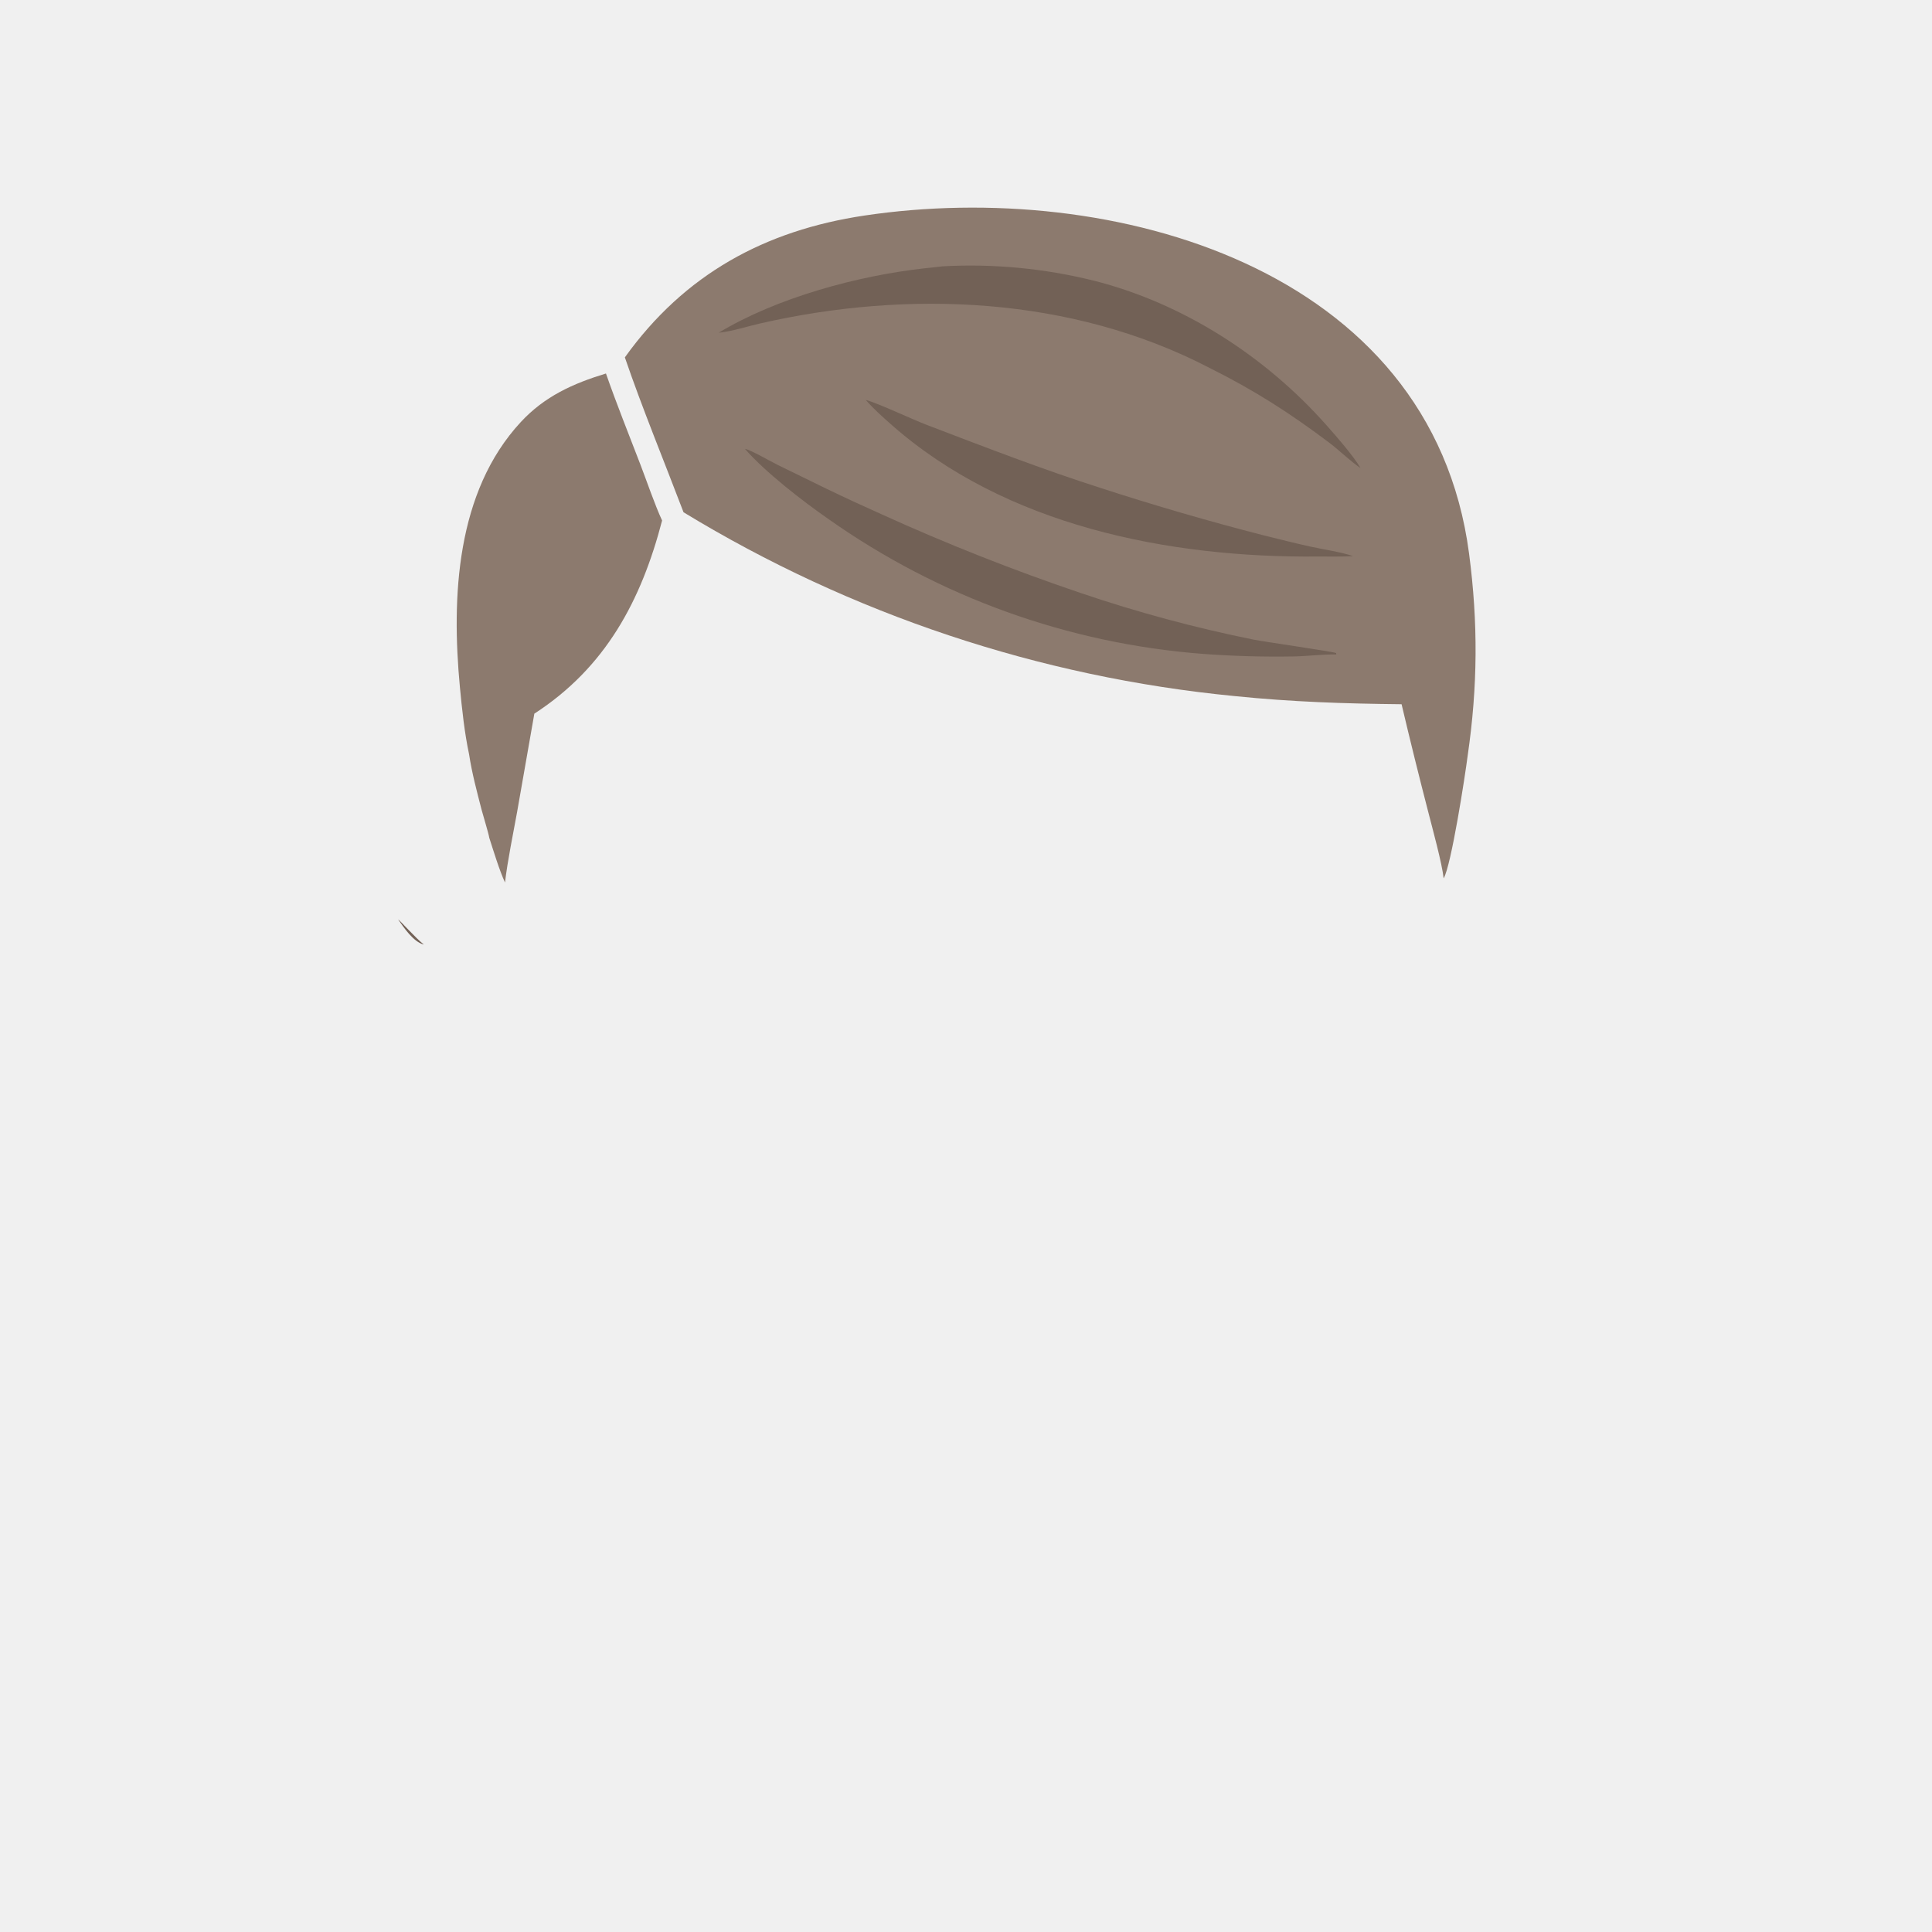
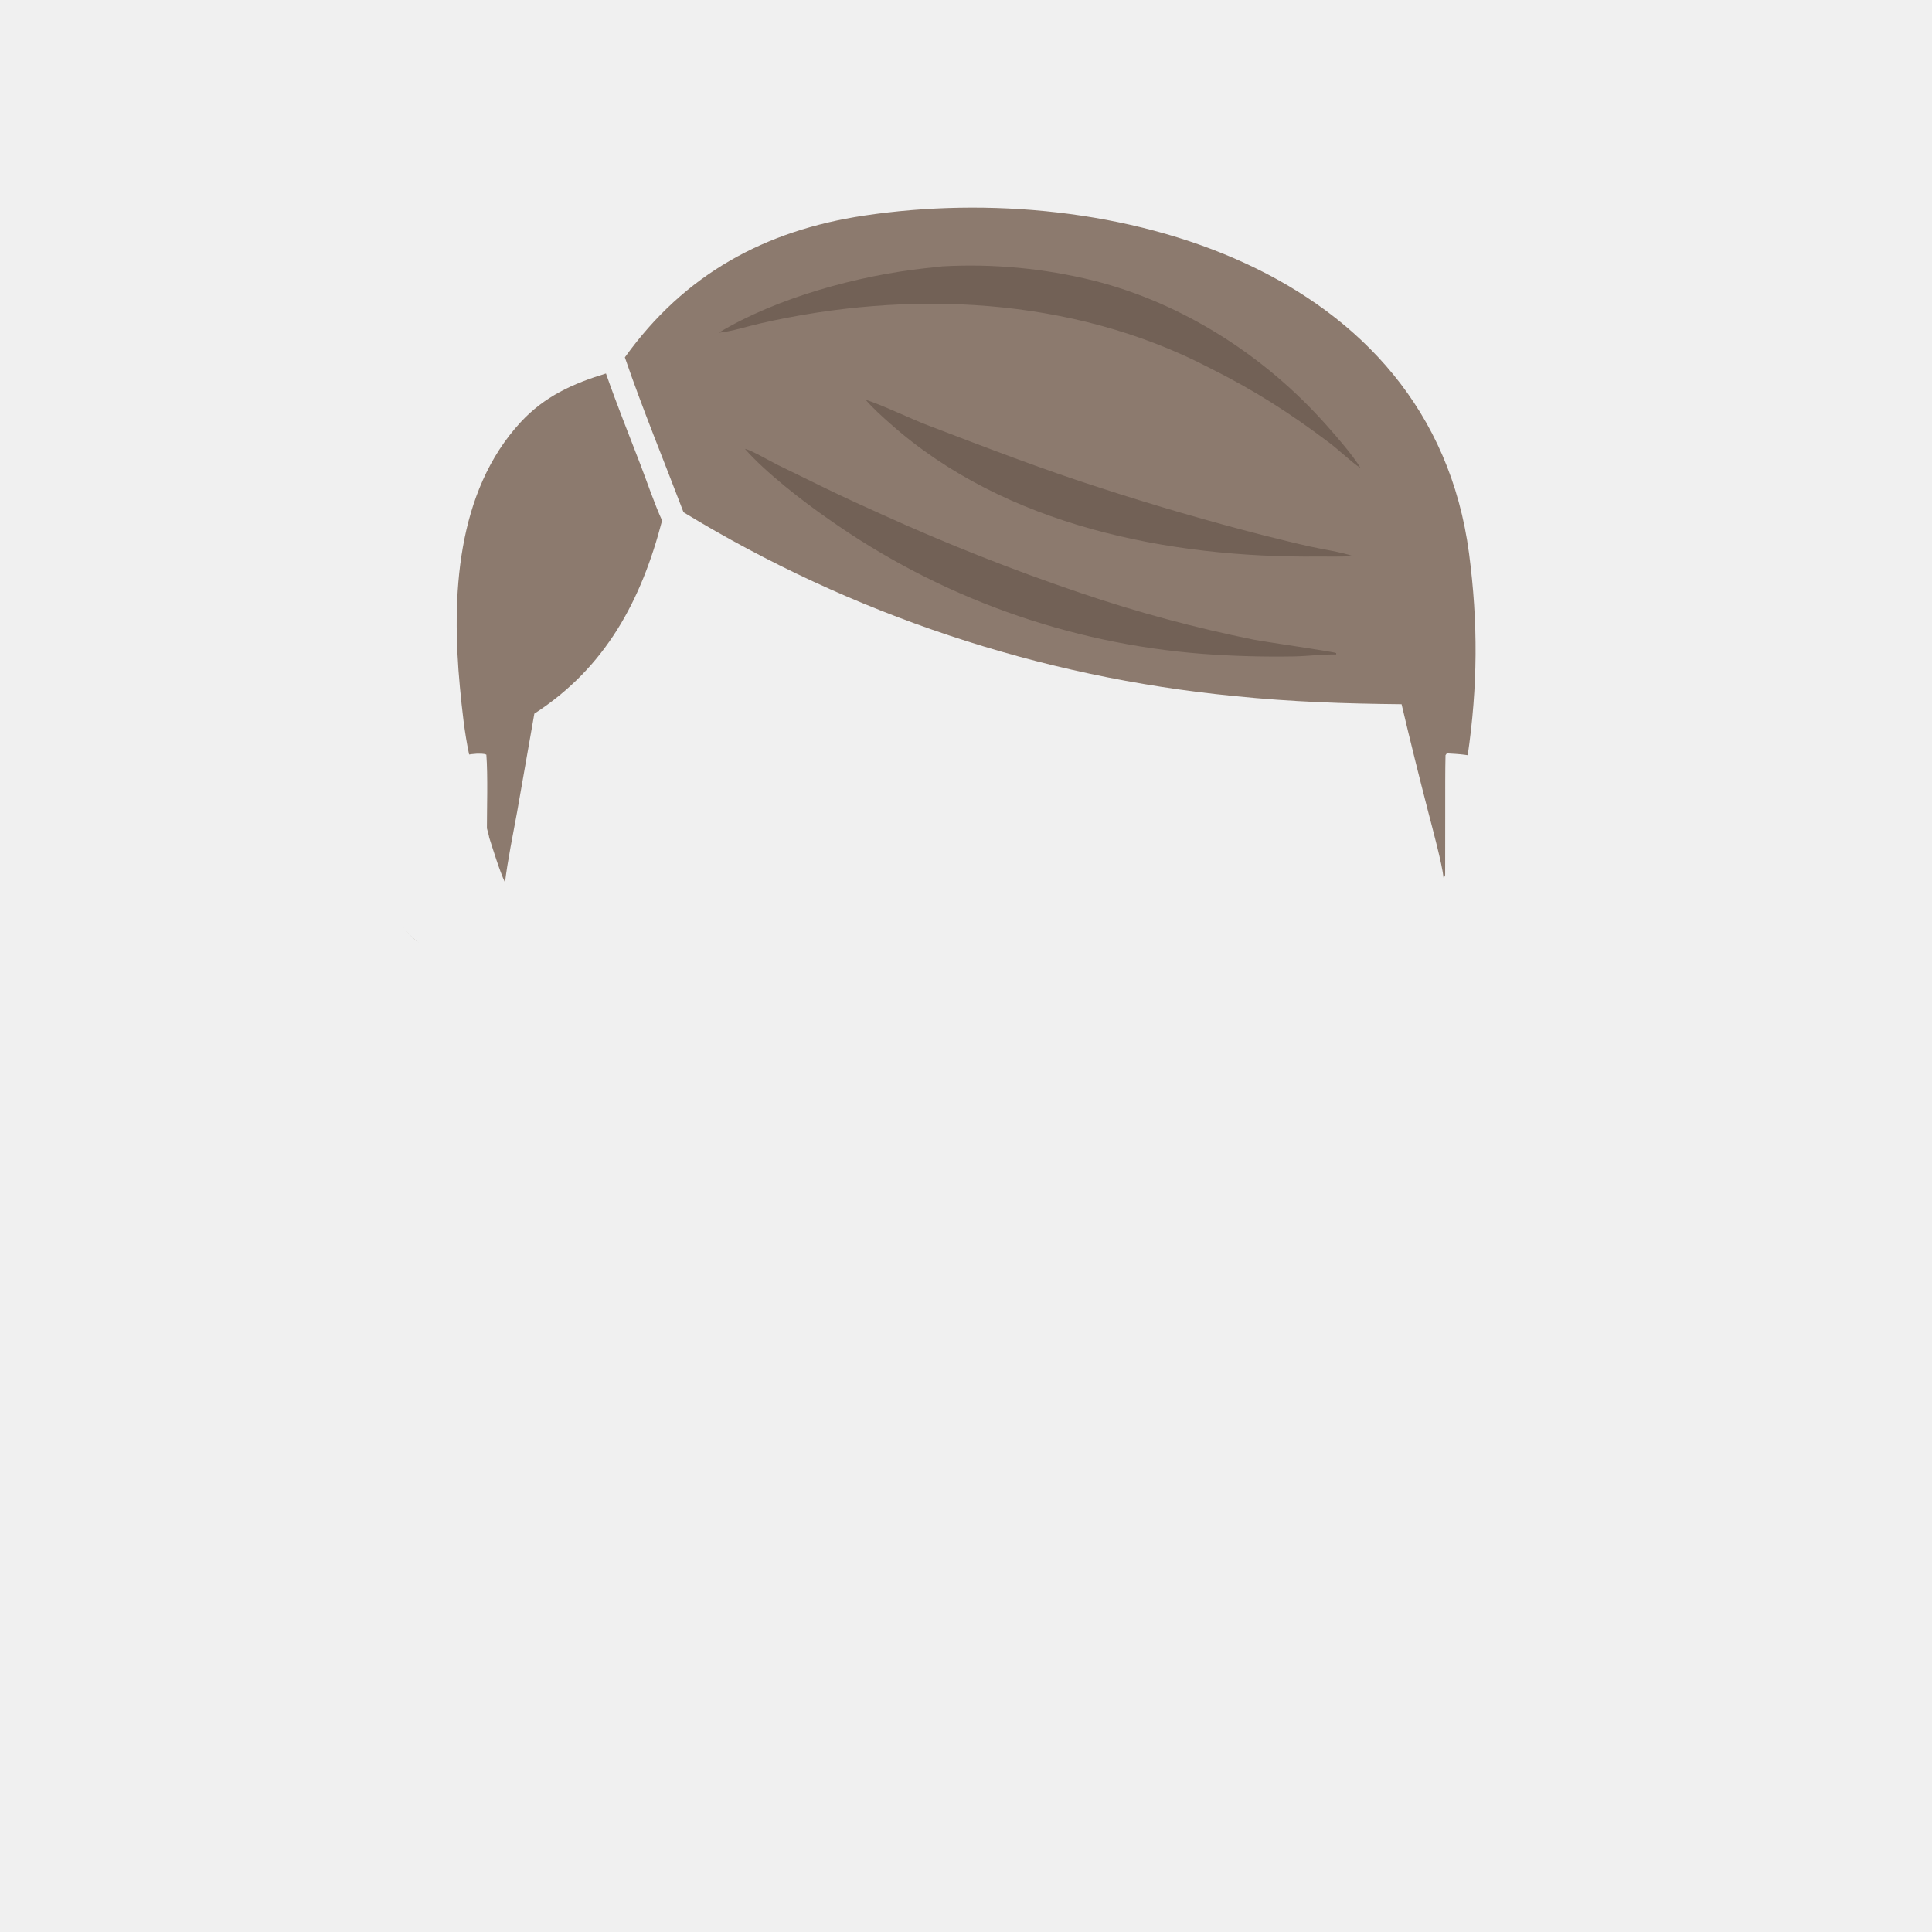
<svg xmlns="http://www.w3.org/2000/svg" version="1.1" viewBox="0 0 2048 2048" width="1024" height="1024">
-   <path transform="translate(0,0)" fill="rgb(140,122,110)" d="M 642.339 395.924 C 653.455 427.854 666.746 460.907 678.891 492.541 C 685.612 510.046 694.36 535.716 701.856 551.76 C 679.817 636.454 641.964 707.651 566.421 756.5 L 548.145 860.775 C 543.995 883.854 537.977 912.532 535.336 935.498 C 529.302 922.444 523.171 902.072 518.64 888.082 C 518.081 883.831 512.029 864.258 510.554 858.538 C 505.485 838.887 500.323 819.776 497.252 799.616 C 492.365 776.678 489.734 751.806 487.523 728.441 C 478.506 633.172 483.42 521.502 552.064 447.382 C 577.341 420.088 607.498 406.536 642.339 395.924 z" />
-   <path transform="translate(0,0)" fill="rgb(140,122,110)" d="M 662.376 378.834 C 725.738 290.381 811.199 244.227 916.162 228.519 C 1177.71 189.378 1517.29 282.819 1557.27 586.797 C 1566.94 660.363 1566.46 727.913 1555.79 801.066 C 1553.07 822.422 1538.41 917.439 1530.33 931.119 C 1528.69 915.353 1518.26 877.446 1513.98 860.651 C 1504.15 822.711 1494.73 784.664 1485.73 746.518 C 1424.77 745.873 1369.55 744.073 1308.63 737.868 C 1101.75 717.722 902.101 651.118 724.566 543.026 C 704.58 490.458 680.299 431.304 662.376 378.834 z" />
-   <path transform="translate(0,0)" fill="rgb(114,97,86)" d="M 999.026 282.325 C 1052.83 279.374 1106.77 284.458 1159.07 297.41 C 1253.99 321.309 1341.31 377.616 1405.98 450.584 C 1416.79 462.784 1433.9 482.234 1442.2 496.104 C 1432.91 490.191 1419.82 477.428 1409.59 469.7 C 1367.11 437.612 1329.09 413.374 1281.35 389.586 C 1135.88 314.217 962.957 306.954 805.757 342.87 C 792.27 345.952 776.819 351.017 763.396 352.521 L 761.881 352.68 C 823.594 315.465 909.543 292.143 980.962 284.311 C 987.034 283.645 992.919 283.159 999.026 282.325 z" />
-   <path transform="translate(0,0)" fill="rgb(114,97,86)" d="M 789.671 475.816 C 795.522 476.747 817.479 489.421 824.24 492.756 L 875.627 517.848 C 894.142 526.889 915.592 536.695 934.404 545.12 C 1003.35 576.465 1073.82 604.327 1145.55 628.601 C 1205.61 649.002 1266.91 665.53 1329.08 678.083 C 1341.18 680.42 1413.71 690.852 1416.38 692.256 L 1416.45 693.733 C 1400.29 693.57 1386.97 695.55 1371.54 695.845 C 1339.34 696.412 1307.13 695.508 1275.01 693.137 C 1132.31 682.212 995.24 632.854 878.335 550.304 C 851.348 531.646 810.693 500.111 789.671 475.816 z" />
-   <path transform="translate(0,0)" fill="rgb(114,97,86)" d="M 917.683 423.833 C 932.414 428.115 966.442 444.321 982.719 450.533 C 1043.94 473.898 1105 497.573 1167.47 517.513 C 1224.13 535.906 1281.35 552.533 1339.04 567.369 C 1355.72 571.529 1372.09 575.618 1388.88 579.379 C 1401.66 582.243 1422.24 585.236 1434.24 589.497 C 1422.17 590.31 1409.2 589.828 1396.95 589.943 C 1238.9 591.419 1065.85 557.323 944.361 449.693 C 935.076 441.466 925.71 433.173 917.683 423.833 z" />
-   <path transform="translate(0,0)" fill="rgb(114,97,86)" d="M 421.989 974.575 C 424.16 975.831 440.668 994.566 449.303 1001.24 C 438.473 998.744 427.936 983.137 421.989 974.575 z" />
+   <defs>
+     <mask id="facehole" maskUnits="userSpaceOnUse" x="0" y="0" width="2048" height="2048">
+       <rect x="0" y="0" width="2048" height="2048" fill="white" />
+       <path d="M 1533.68 798.613 C 1546.66 799.32 1557.8 799.941 1570.34 803.954 C 1618.2 819.269 1649.18 867.189 1646.49 917.096 C 1644.85 947.316 1631.33 975.662 1608.87 995.951 C 1586.91 1015.66 1562.54 1022.9 1533.67 1024.41 L 1532.38 1022.5 C 1531.22 1004.78 1531.9 981.123 1531.9 962.89 L 1531.99 854.537 C 1532.01 838.109 1531.91 817.251 1532.3 800.538 C 1532.76 799.896 1533.22 799.255 1533.68 798.613 z" fill="black" />
+       <path d="M 515.884 1024.25 C 509.295 1024.06 502.266 1023.99 495.795 1022.87 C 407.909 1007.63 371.458 903.101 429.806 836.29 C 449.153 814.256 476.463 800.813 505.725 798.919 C 508.883 798.997 513.071 798.658 515.558 800.023 C 517.24 821.853 516.125 858.428 516.121 881.629 L 515.884 1024.25 z" fill="black" />
+     </mask>
+   </defs>
+   <g mask="url(#facehole)">
+     <path transform="translate(0,0)" fill="rgb(140,122,110)" d="M 642.339 395.924 C 653.455 427.854 666.746 460.907 678.891 492.541 C 685.612 510.046 694.36 535.716 701.856 551.76 C 679.817 636.454 641.964 707.651 566.421 756.5 L 548.145 860.775 C 543.995 883.854 537.977 912.532 535.336 935.498 C 529.302 922.444 523.171 902.072 518.64 888.082 C 518.081 883.831 512.029 864.258 510.554 858.538 C 505.485 838.887 500.323 819.776 497.252 799.616 C 492.365 776.678 489.734 751.806 487.523 728.441 C 478.506 633.172 483.42 521.502 552.064 447.382 C 577.341 420.088 607.498 406.536 642.339 395.924 z" />
+     <path transform="translate(0,0)" fill="rgb(140,122,110)" d="M 662.376 378.834 C 725.738 290.381 811.199 244.227 916.162 228.519 C 1177.71 189.378 1517.29 282.819 1557.27 586.797 C 1566.94 660.363 1566.46 727.913 1555.79 801.066 C 1553.07 822.422 1538.41 917.439 1530.33 931.119 C 1528.69 915.353 1518.26 877.446 1513.98 860.651 C 1504.15 822.711 1494.73 784.664 1485.73 746.518 C 1424.77 745.873 1369.55 744.073 1308.63 737.868 C 1101.75 717.722 902.101 651.118 724.566 543.026 C 704.58 490.458 680.299 431.304 662.376 378.834 z" />
+     <path transform="translate(0,0)" fill="rgb(114,97,86)" d="M 999.026 282.325 C 1052.83 279.374 1106.77 284.458 1159.07 297.41 C 1253.99 321.309 1341.31 377.616 1405.98 450.584 C 1416.79 462.784 1433.9 482.234 1442.2 496.104 C 1432.91 490.191 1419.82 477.428 1409.59 469.7 C 1367.11 437.612 1329.09 413.374 1281.35 389.586 C 1135.88 314.217 962.957 306.954 805.757 342.87 C 792.27 345.952 776.819 351.017 763.396 352.521 L 761.881 352.68 C 823.594 315.465 909.543 292.143 980.962 284.311 C 987.034 283.645 992.919 283.159 999.026 282.325 z" />
+     <path transform="translate(0,0)" fill="rgb(114,97,86)" d="M 789.671 475.816 C 795.522 476.747 817.479 489.421 824.24 492.756 L 875.627 517.848 C 894.142 526.889 915.592 536.695 934.404 545.12 C 1003.35 576.465 1073.82 604.327 1145.55 628.601 C 1205.61 649.002 1266.91 665.53 1329.08 678.083 C 1341.18 680.42 1413.71 690.852 1416.38 692.256 L 1416.45 693.733 C 1400.29 693.57 1386.97 695.55 1371.54 695.845 C 1339.34 696.412 1307.13 695.508 1275.01 693.137 C 1132.31 682.212 995.24 632.854 878.335 550.304 C 851.348 531.646 810.693 500.111 789.671 475.816 z" />
+     <path transform="translate(0,0)" fill="rgb(114,97,86)" d="M 917.683 423.833 C 932.414 428.115 966.442 444.321 982.719 450.533 C 1043.94 473.898 1105 497.573 1167.47 517.513 C 1224.13 535.906 1281.35 552.533 1339.04 567.369 C 1355.72 571.529 1372.09 575.618 1388.88 579.379 C 1401.66 582.243 1422.24 585.236 1434.24 589.497 C 1422.17 590.31 1409.2 589.828 1396.95 589.943 C 1238.9 591.419 1065.85 557.323 944.361 449.693 C 935.076 441.466 925.71 433.173 917.683 423.833 z" />
+     <path transform="translate(0,0)" fill="rgb(114,97,86)" d="M 421.989 974.575 C 424.16 975.831 440.668 994.566 449.303 1001.24 C 438.473 998.744 427.936 983.137 421.989 974.575 z" />
+   </g>
</svg>
